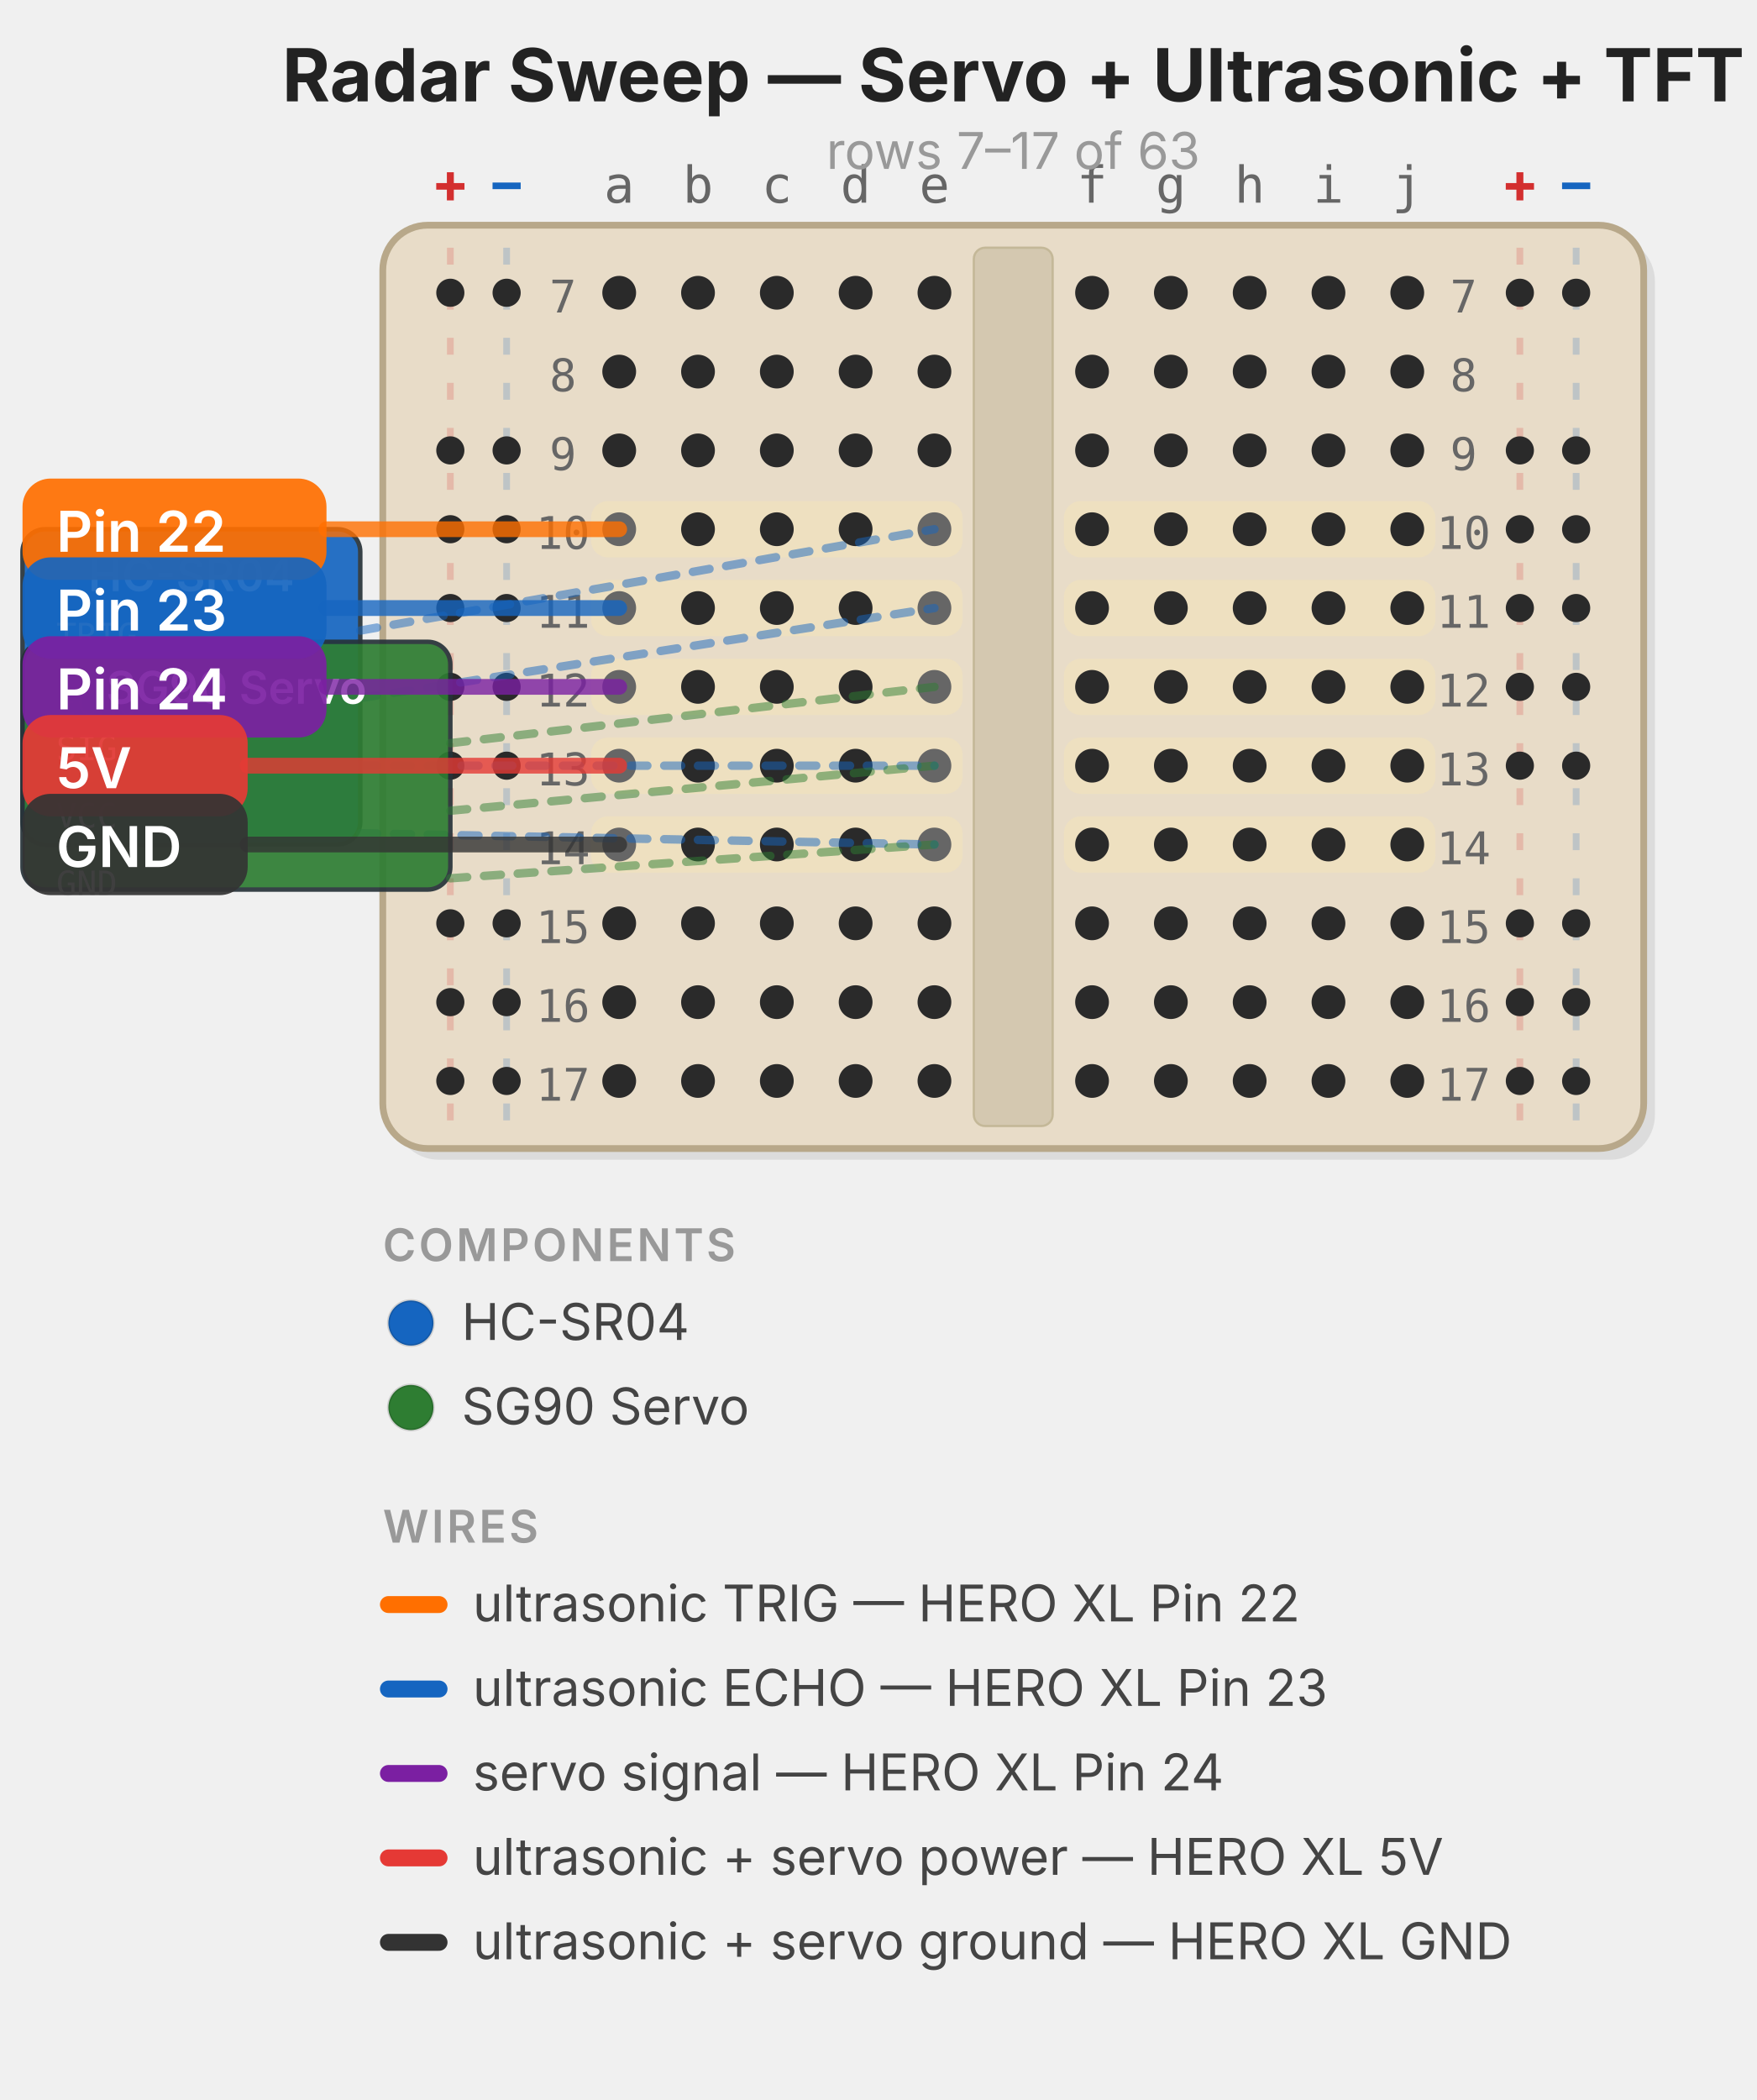
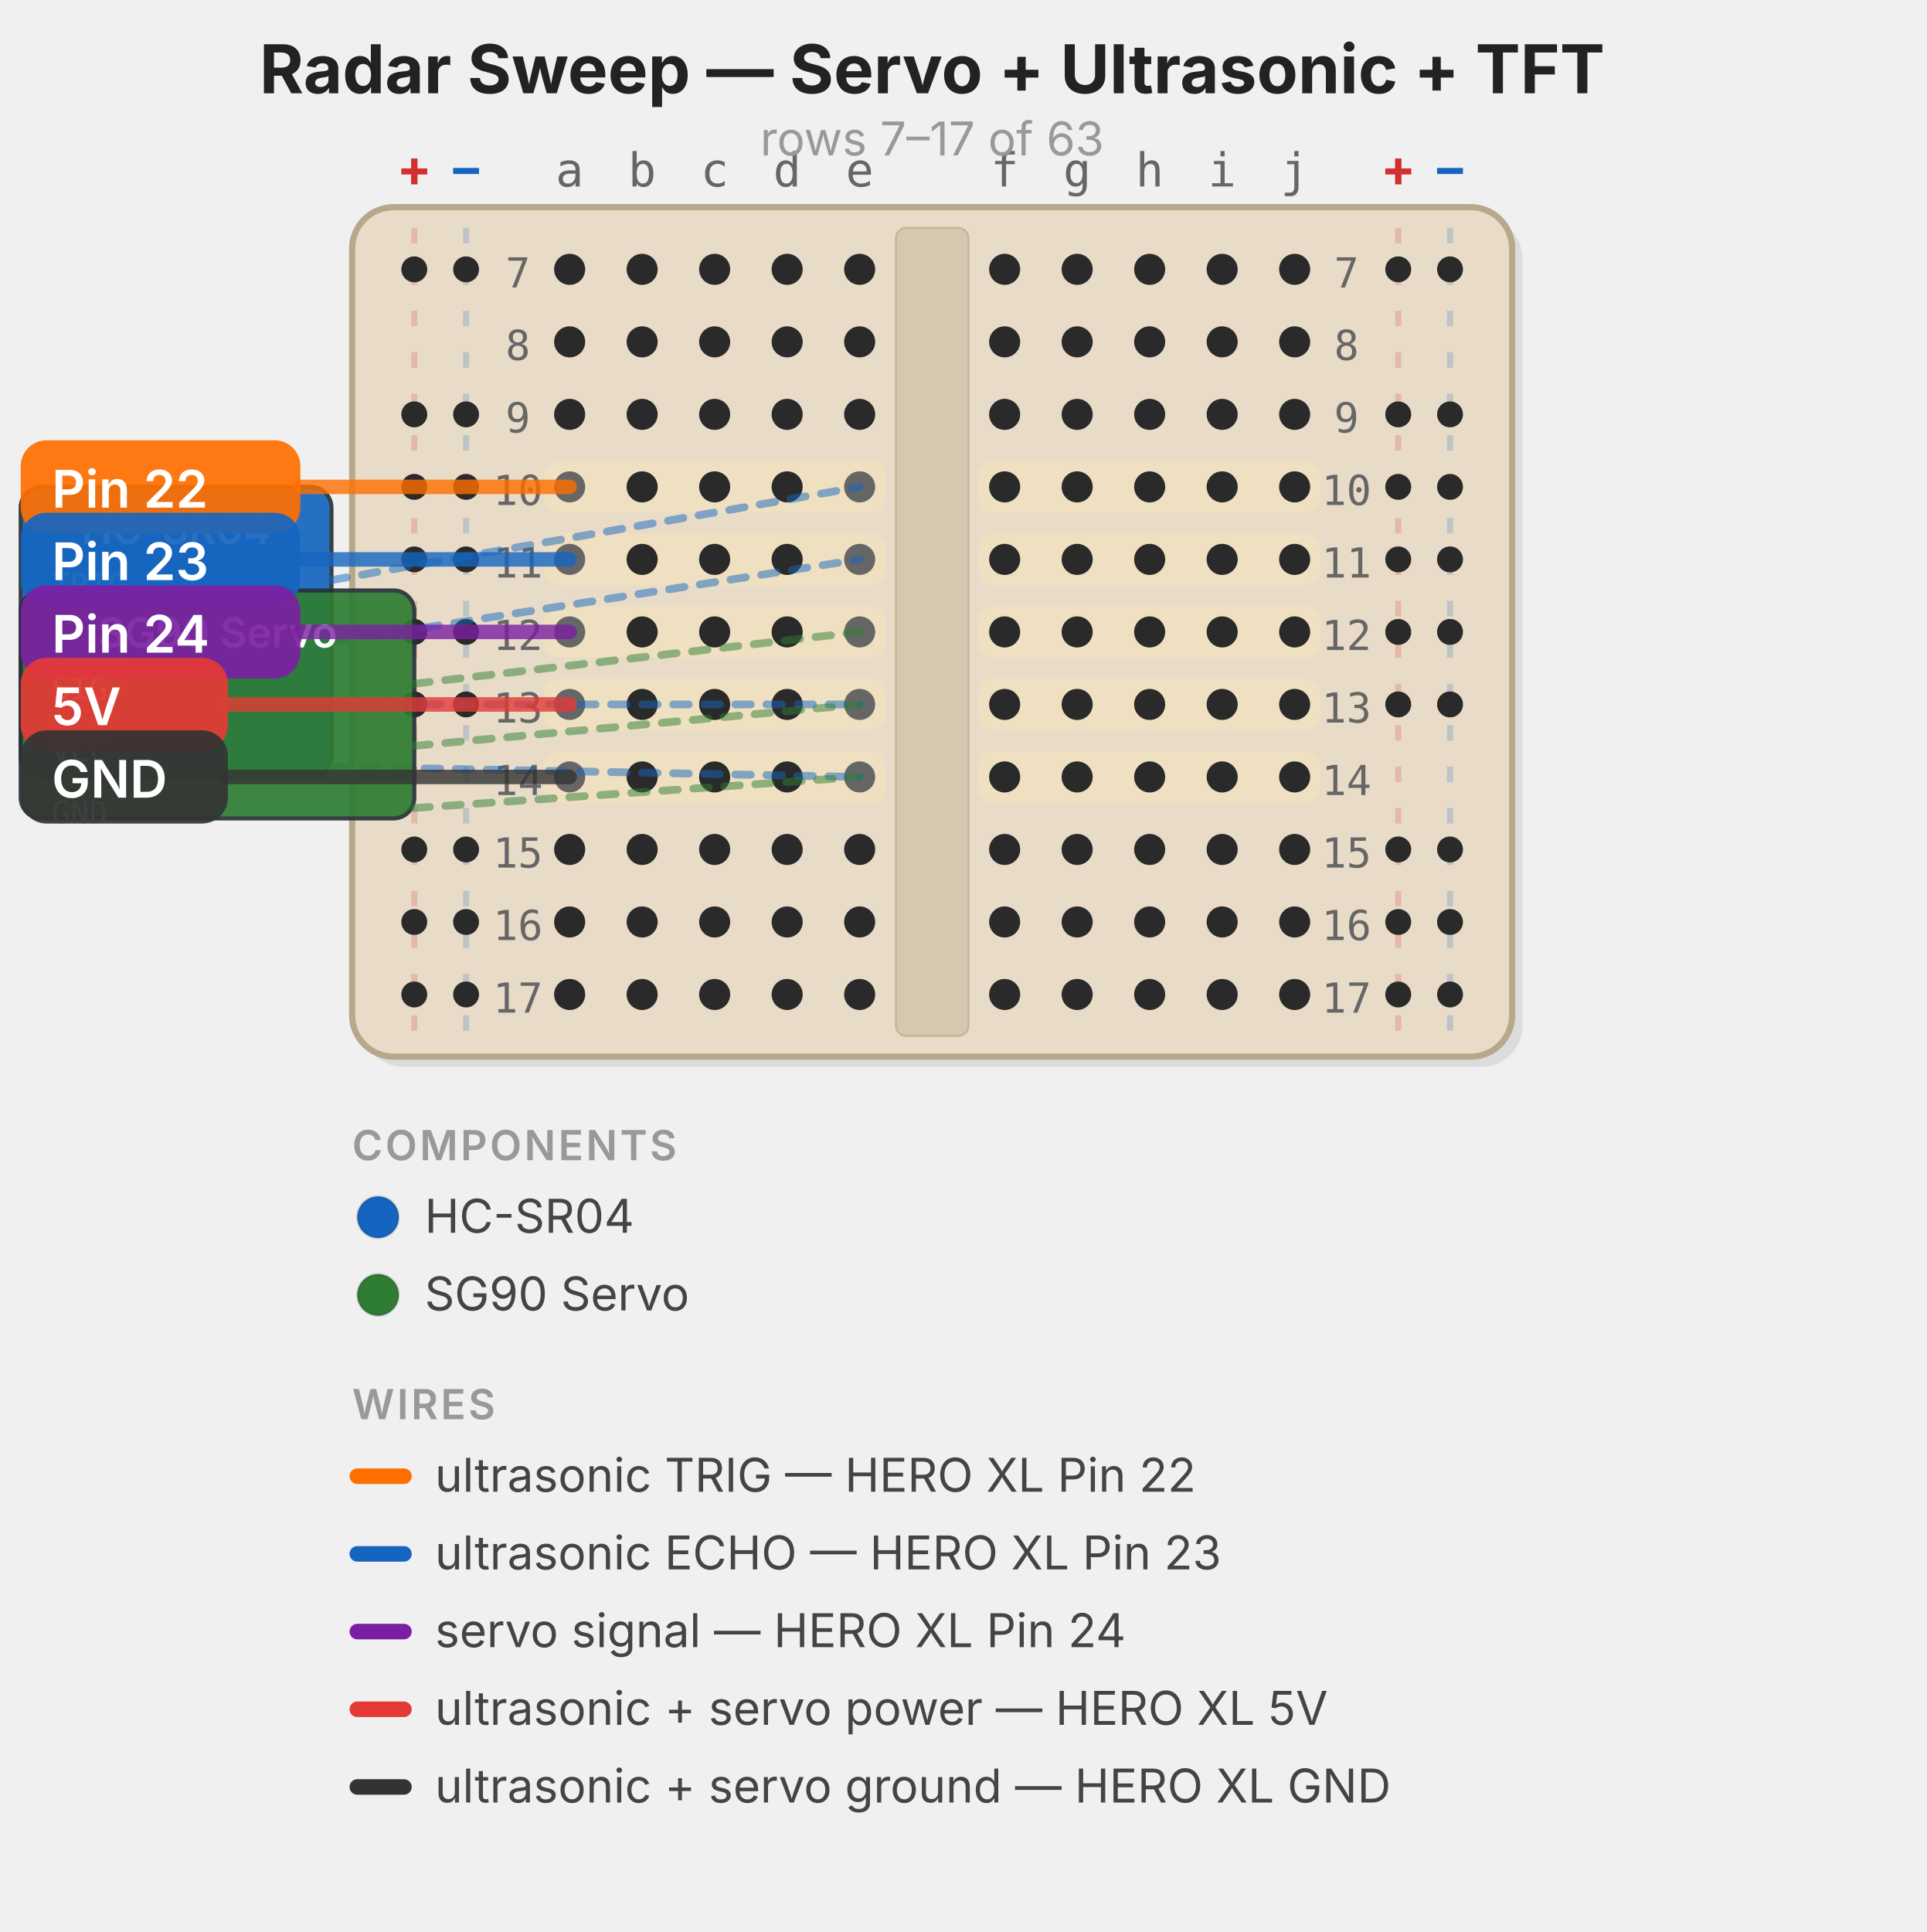
- <svg xmlns="http://www.w3.org/2000/svg" viewBox="0 0 312 373" width="312" height="373" style="background:#fff">
+ <svg xmlns="http://www.w3.org/2000/svg" viewBox="0 0 372 373" width="372" height="373" style="background:#fff">
  <rect x="70.0" y="42.0" width="224.0" height="164.0" rx="8" fill="#00000015" />
  <rect x="68.0" y="40.0" width="224.0" height="164.0" rx="8" fill="#e8dcc8" stroke="#b8a88a" stroke-width="1.2" />
  <rect x="173.0" y="44.0" width="14.0" height="156.0" rx="2" fill="#d4c8b0" stroke="#c4b898" stroke-width="0.4" />
  <line x1="80.0" y1="44.0" x2="80.0" y2="200.0" stroke="#d32f2f" stroke-width="1.2" opacity="0.2" stroke-dasharray="3,5" />
  <line x1="90.0" y1="44.0" x2="90.0" y2="200.0" stroke="#1565c0" stroke-width="1.2" opacity="0.2" stroke-dasharray="3,5" />
  <line x1="270.0" y1="44.0" x2="270.0" y2="200.0" stroke="#d32f2f" stroke-width="1.2" opacity="0.2" stroke-dasharray="3,5" />
  <line x1="280.0" y1="44.0" x2="280.0" y2="200.0" stroke="#1565c0" stroke-width="1.2" opacity="0.2" stroke-dasharray="3,5" />
  <rect x="105.0" y="89.0" width="66.0" height="10.0" rx="3" fill="#ffeaa7" opacity="0.25" />
  <rect x="189.0" y="89.0" width="66.0" height="10.0" rx="3" fill="#ffeaa7" opacity="0.25" />
  <rect x="105.0" y="103.0" width="66.0" height="10.0" rx="3" fill="#ffeaa7" opacity="0.25" />
  <rect x="189.0" y="103.0" width="66.0" height="10.0" rx="3" fill="#ffeaa7" opacity="0.25" />
  <rect x="105.0" y="117.0" width="66.0" height="10.0" rx="3" fill="#ffeaa7" opacity="0.25" />
  <rect x="189.0" y="117.0" width="66.0" height="10.0" rx="3" fill="#ffeaa7" opacity="0.25" />
  <rect x="105.0" y="131.0" width="66.0" height="10.0" rx="3" fill="#ffeaa7" opacity="0.25" />
  <rect x="189.0" y="131.0" width="66.0" height="10.0" rx="3" fill="#ffeaa7" opacity="0.25" />
  <rect x="105.0" y="145.0" width="66.0" height="10.0" rx="3" fill="#ffeaa7" opacity="0.25" />
  <rect x="189.0" y="145.0" width="66.0" height="10.0" rx="3" fill="#ffeaa7" opacity="0.25" />
  <circle cx="110.0" cy="52.0" r="3.0" fill="#2a2a2a" />
  <circle cx="110.0" cy="66.0" r="3.0" fill="#2a2a2a" />
  <circle cx="110.0" cy="80.0" r="3.0" fill="#2a2a2a" />
  <circle cx="110.0" cy="94.0" r="3.0" fill="#666" />
  <circle cx="110.0" cy="108.0" r="3.0" fill="#666" />
  <circle cx="110.0" cy="122.0" r="3.0" fill="#666" />
  <circle cx="110.0" cy="136.0" r="3.0" fill="#666" />
  <circle cx="110.0" cy="150.0" r="3.0" fill="#666" />
  <circle cx="110.0" cy="164.0" r="3.0" fill="#2a2a2a" />
  <circle cx="110.0" cy="178.0" r="3.0" fill="#2a2a2a" />
  <circle cx="110.0" cy="192.0" r="3.0" fill="#2a2a2a" />
  <circle cx="124.0" cy="52.0" r="3.0" fill="#2a2a2a" />
  <circle cx="124.0" cy="66.0" r="3.0" fill="#2a2a2a" />
  <circle cx="124.0" cy="80.0" r="3.0" fill="#2a2a2a" />
  <circle cx="124.0" cy="94.0" r="3.0" fill="#2a2a2a" />
  <circle cx="124.0" cy="108.0" r="3.0" fill="#2a2a2a" />
  <circle cx="124.0" cy="122.0" r="3.0" fill="#2a2a2a" />
  <circle cx="124.0" cy="136.0" r="3.0" fill="#2a2a2a" />
  <circle cx="124.0" cy="150.0" r="3.0" fill="#2a2a2a" />
  <circle cx="124.0" cy="164.0" r="3.0" fill="#2a2a2a" />
  <circle cx="124.0" cy="178.0" r="3.0" fill="#2a2a2a" />
  <circle cx="124.0" cy="192.0" r="3.0" fill="#2a2a2a" />
  <circle cx="138.0" cy="52.0" r="3.0" fill="#2a2a2a" />
  <circle cx="138.0" cy="66.0" r="3.0" fill="#2a2a2a" />
  <circle cx="138.0" cy="80.0" r="3.0" fill="#2a2a2a" />
  <circle cx="138.0" cy="94.0" r="3.0" fill="#2a2a2a" />
  <circle cx="138.0" cy="108.0" r="3.0" fill="#2a2a2a" />
  <circle cx="138.0" cy="122.0" r="3.0" fill="#2a2a2a" />
  <circle cx="138.0" cy="136.0" r="3.0" fill="#2a2a2a" />
  <circle cx="138.0" cy="150.0" r="3.0" fill="#2a2a2a" />
  <circle cx="138.0" cy="164.0" r="3.0" fill="#2a2a2a" />
  <circle cx="138.0" cy="178.0" r="3.0" fill="#2a2a2a" />
  <circle cx="138.0" cy="192.0" r="3.0" fill="#2a2a2a" />
  <circle cx="152.0" cy="52.0" r="3.0" fill="#2a2a2a" />
  <circle cx="152.0" cy="66.0" r="3.0" fill="#2a2a2a" />
  <circle cx="152.0" cy="80.0" r="3.0" fill="#2a2a2a" />
  <circle cx="152.0" cy="94.0" r="3.0" fill="#2a2a2a" />
  <circle cx="152.0" cy="108.0" r="3.0" fill="#2a2a2a" />
  <circle cx="152.0" cy="122.0" r="3.0" fill="#2a2a2a" />
  <circle cx="152.0" cy="136.0" r="3.0" fill="#2a2a2a" />
  <circle cx="152.0" cy="150.0" r="3.0" fill="#2a2a2a" />
  <circle cx="152.0" cy="164.0" r="3.0" fill="#2a2a2a" />
  <circle cx="152.0" cy="178.0" r="3.0" fill="#2a2a2a" />
  <circle cx="152.0" cy="192.0" r="3.0" fill="#2a2a2a" />
  <circle cx="166.0" cy="52.0" r="3.0" fill="#2a2a2a" />
  <circle cx="166.0" cy="66.0" r="3.0" fill="#2a2a2a" />
  <circle cx="166.0" cy="80.0" r="3.0" fill="#2a2a2a" />
  <circle cx="166.0" cy="94.0" r="3.0" fill="#666" />
  <circle cx="166.0" cy="108.0" r="3.0" fill="#666" />
  <circle cx="166.0" cy="122.0" r="3.0" fill="#666" />
  <circle cx="166.0" cy="136.0" r="3.0" fill="#666" />
  <circle cx="166.0" cy="150.0" r="3.0" fill="#666" />
  <circle cx="166.0" cy="164.0" r="3.0" fill="#2a2a2a" />
  <circle cx="166.0" cy="178.0" r="3.0" fill="#2a2a2a" />
  <circle cx="166.0" cy="192.0" r="3.0" fill="#2a2a2a" />
  <circle cx="194.0" cy="52.0" r="3.0" fill="#2a2a2a" />
  <circle cx="194.0" cy="66.0" r="3.0" fill="#2a2a2a" />
  <circle cx="194.0" cy="80.0" r="3.0" fill="#2a2a2a" />
  <circle cx="194.0" cy="94.0" r="3.0" fill="#2a2a2a" />
  <circle cx="194.0" cy="108.0" r="3.0" fill="#2a2a2a" />
  <circle cx="194.0" cy="122.0" r="3.0" fill="#2a2a2a" />
  <circle cx="194.0" cy="136.0" r="3.0" fill="#2a2a2a" />
  <circle cx="194.0" cy="150.0" r="3.0" fill="#2a2a2a" />
  <circle cx="194.0" cy="164.0" r="3.0" fill="#2a2a2a" />
  <circle cx="194.0" cy="178.0" r="3.0" fill="#2a2a2a" />
  <circle cx="194.0" cy="192.0" r="3.0" fill="#2a2a2a" />
  <circle cx="208.0" cy="52.0" r="3.0" fill="#2a2a2a" />
  <circle cx="208.0" cy="66.0" r="3.0" fill="#2a2a2a" />
  <circle cx="208.0" cy="80.0" r="3.0" fill="#2a2a2a" />
  <circle cx="208.0" cy="94.0" r="3.0" fill="#2a2a2a" />
  <circle cx="208.0" cy="108.0" r="3.0" fill="#2a2a2a" />
  <circle cx="208.0" cy="122.0" r="3.0" fill="#2a2a2a" />
  <circle cx="208.0" cy="136.0" r="3.0" fill="#2a2a2a" />
  <circle cx="208.0" cy="150.0" r="3.0" fill="#2a2a2a" />
  <circle cx="208.0" cy="164.0" r="3.0" fill="#2a2a2a" />
  <circle cx="208.0" cy="178.0" r="3.0" fill="#2a2a2a" />
  <circle cx="208.0" cy="192.0" r="3.0" fill="#2a2a2a" />
  <circle cx="222.0" cy="52.0" r="3.0" fill="#2a2a2a" />
  <circle cx="222.0" cy="66.0" r="3.0" fill="#2a2a2a" />
  <circle cx="222.0" cy="80.0" r="3.0" fill="#2a2a2a" />
  <circle cx="222.0" cy="94.0" r="3.0" fill="#2a2a2a" />
  <circle cx="222.0" cy="108.0" r="3.0" fill="#2a2a2a" />
  <circle cx="222.0" cy="122.0" r="3.0" fill="#2a2a2a" />
  <circle cx="222.0" cy="136.0" r="3.0" fill="#2a2a2a" />
  <circle cx="222.0" cy="150.0" r="3.0" fill="#2a2a2a" />
  <circle cx="222.0" cy="164.0" r="3.0" fill="#2a2a2a" />
  <circle cx="222.0" cy="178.0" r="3.0" fill="#2a2a2a" />
  <circle cx="222.0" cy="192.0" r="3.0" fill="#2a2a2a" />
  <circle cx="236.0" cy="52.0" r="3.0" fill="#2a2a2a" />
  <circle cx="236.0" cy="66.0" r="3.0" fill="#2a2a2a" />
  <circle cx="236.0" cy="80.0" r="3.0" fill="#2a2a2a" />
  <circle cx="236.0" cy="94.0" r="3.0" fill="#2a2a2a" />
  <circle cx="236.0" cy="108.0" r="3.0" fill="#2a2a2a" />
  <circle cx="236.0" cy="122.0" r="3.0" fill="#2a2a2a" />
  <circle cx="236.0" cy="136.0" r="3.0" fill="#2a2a2a" />
  <circle cx="236.0" cy="150.0" r="3.0" fill="#2a2a2a" />
  <circle cx="236.0" cy="164.0" r="3.0" fill="#2a2a2a" />
  <circle cx="236.0" cy="178.0" r="3.0" fill="#2a2a2a" />
  <circle cx="236.0" cy="192.0" r="3.0" fill="#2a2a2a" />
  <circle cx="250.0" cy="52.0" r="3.0" fill="#2a2a2a" />
  <circle cx="250.0" cy="66.0" r="3.0" fill="#2a2a2a" />
  <circle cx="250.0" cy="80.0" r="3.0" fill="#2a2a2a" />
  <circle cx="250.0" cy="94.0" r="3.0" fill="#2a2a2a" />
  <circle cx="250.0" cy="108.0" r="3.0" fill="#2a2a2a" />
  <circle cx="250.0" cy="122.0" r="3.0" fill="#2a2a2a" />
  <circle cx="250.0" cy="136.0" r="3.0" fill="#2a2a2a" />
  <circle cx="250.0" cy="150.0" r="3.0" fill="#2a2a2a" />
  <circle cx="250.0" cy="164.0" r="3.0" fill="#2a2a2a" />
  <circle cx="250.0" cy="178.0" r="3.0" fill="#2a2a2a" />
  <circle cx="250.0" cy="192.0" r="3.0" fill="#2a2a2a" />
  <circle cx="80.0" cy="52.0" r="2.5" fill="#2a2a2a" />
  <circle cx="80.0" cy="80.0" r="2.5" fill="#2a2a2a" />
  <circle cx="80.0" cy="94.0" r="2.5" fill="#2a2a2a" />
  <circle cx="80.0" cy="108.0" r="2.5" fill="#2a2a2a" />
  <circle cx="80.0" cy="122.0" r="2.5" fill="#2a2a2a" />
  <circle cx="80.0" cy="136.0" r="2.5" fill="#2a2a2a" />
  <circle cx="80.0" cy="164.0" r="2.5" fill="#2a2a2a" />
  <circle cx="80.0" cy="178.0" r="2.5" fill="#2a2a2a" />
  <circle cx="80.0" cy="192.0" r="2.5" fill="#2a2a2a" />
  <circle cx="90.0" cy="52.0" r="2.5" fill="#2a2a2a" />
  <circle cx="90.0" cy="80.0" r="2.5" fill="#2a2a2a" />
  <circle cx="90.0" cy="94.0" r="2.5" fill="#2a2a2a" />
  <circle cx="90.0" cy="108.0" r="2.5" fill="#2a2a2a" />
  <circle cx="90.0" cy="122.0" r="2.5" fill="#2a2a2a" />
  <circle cx="90.0" cy="136.0" r="2.5" fill="#2a2a2a" />
  <circle cx="90.0" cy="164.0" r="2.5" fill="#2a2a2a" />
  <circle cx="90.0" cy="178.0" r="2.5" fill="#2a2a2a" />
  <circle cx="90.0" cy="192.0" r="2.5" fill="#2a2a2a" />
  <circle cx="270.0" cy="52.0" r="2.5" fill="#2a2a2a" />
  <circle cx="270.0" cy="80.0" r="2.5" fill="#2a2a2a" />
  <circle cx="270.0" cy="94.0" r="2.5" fill="#2a2a2a" />
  <circle cx="270.0" cy="108.0" r="2.5" fill="#2a2a2a" />
  <circle cx="270.0" cy="122.0" r="2.5" fill="#2a2a2a" />
  <circle cx="270.0" cy="136.0" r="2.5" fill="#2a2a2a" />
  <circle cx="270.0" cy="164.0" r="2.5" fill="#2a2a2a" />
  <circle cx="270.0" cy="178.0" r="2.5" fill="#2a2a2a" />
  <circle cx="270.0" cy="192.0" r="2.5" fill="#2a2a2a" />
  <circle cx="280.0" cy="52.0" r="2.5" fill="#2a2a2a" />
  <circle cx="280.0" cy="80.0" r="2.5" fill="#2a2a2a" />
  <circle cx="280.0" cy="94.0" r="2.5" fill="#2a2a2a" />
  <circle cx="280.0" cy="108.0" r="2.5" fill="#2a2a2a" />
  <circle cx="280.0" cy="122.0" r="2.5" fill="#2a2a2a" />
  <circle cx="280.0" cy="136.0" r="2.5" fill="#2a2a2a" />
  <circle cx="280.0" cy="164.0" r="2.5" fill="#2a2a2a" />
  <circle cx="280.0" cy="178.0" r="2.5" fill="#2a2a2a" />
  <circle cx="280.0" cy="192.0" r="2.5" fill="#2a2a2a" />
  <text x="110.0" y="36.0" font-size="9" fill="#666" text-anchor="middle" font-family="'SF Mono', 'Cascadia Code', 'Fira Code', monospace">a</text>
  <text x="124.0" y="36.0" font-size="9" fill="#666" text-anchor="middle" font-family="'SF Mono', 'Cascadia Code', 'Fira Code', monospace">b</text>
  <text x="138.0" y="36.0" font-size="9" fill="#666" text-anchor="middle" font-family="'SF Mono', 'Cascadia Code', 'Fira Code', monospace">c</text>
  <text x="152.0" y="36.0" font-size="9" fill="#666" text-anchor="middle" font-family="'SF Mono', 'Cascadia Code', 'Fira Code', monospace">d</text>
  <text x="166.0" y="36.0" font-size="9" fill="#666" text-anchor="middle" font-family="'SF Mono', 'Cascadia Code', 'Fira Code', monospace">e</text>
  <text x="194.0" y="36.0" font-size="9" fill="#666" text-anchor="middle" font-family="'SF Mono', 'Cascadia Code', 'Fira Code', monospace">f</text>
  <text x="208.0" y="36.0" font-size="9" fill="#666" text-anchor="middle" font-family="'SF Mono', 'Cascadia Code', 'Fira Code', monospace">g</text>
  <text x="222.0" y="36.0" font-size="9" fill="#666" text-anchor="middle" font-family="'SF Mono', 'Cascadia Code', 'Fira Code', monospace">h</text>
  <text x="236.0" y="36.0" font-size="9" fill="#666" text-anchor="middle" font-family="'SF Mono', 'Cascadia Code', 'Fira Code', monospace">i</text>
  <text x="250.0" y="36.0" font-size="9" fill="#666" text-anchor="middle" font-family="'SF Mono', 'Cascadia Code', 'Fira Code', monospace">j</text>
  <text x="80.0" y="36.0" font-size="10" fill="#d32f2f" font-weight="bold" text-anchor="middle" font-family="system-ui, -apple-system, 'Segoe UI', sans-serif">+</text>
  <text x="90.0" y="36.0" font-size="10" fill="#1565c0" font-weight="bold" text-anchor="middle" font-family="system-ui, -apple-system, 'Segoe UI', sans-serif">–</text>
  <text x="270.0" y="36.0" font-size="10" fill="#d32f2f" font-weight="bold" text-anchor="middle" font-family="system-ui, -apple-system, 'Segoe UI', sans-serif">+</text>
  <text x="280.0" y="36.0" font-size="10" fill="#1565c0" font-weight="bold" text-anchor="middle" font-family="system-ui, -apple-system, 'Segoe UI', sans-serif">–</text>
  <text x="100.0" y="55.5" font-size="8" fill="#666" text-anchor="middle" font-family="'SF Mono', 'Cascadia Code', 'Fira Code', monospace">7</text>
  <text x="260.0" y="55.5" font-size="8" fill="#666" text-anchor="middle" font-family="'SF Mono', 'Cascadia Code', 'Fira Code', monospace">7</text>
  <text x="100.0" y="69.5" font-size="8" fill="#666" text-anchor="middle" font-family="'SF Mono', 'Cascadia Code', 'Fira Code', monospace">8</text>
  <text x="260.0" y="69.5" font-size="8" fill="#666" text-anchor="middle" font-family="'SF Mono', 'Cascadia Code', 'Fira Code', monospace">8</text>
  <text x="100.0" y="83.5" font-size="8" fill="#666" text-anchor="middle" font-family="'SF Mono', 'Cascadia Code', 'Fira Code', monospace">9</text>
  <text x="260.0" y="83.5" font-size="8" fill="#666" text-anchor="middle" font-family="'SF Mono', 'Cascadia Code', 'Fira Code', monospace">9</text>
  <text x="100.0" y="97.5" font-size="8" fill="#666" text-anchor="middle" font-family="'SF Mono', 'Cascadia Code', 'Fira Code', monospace">10</text>
  <text x="260.0" y="97.5" font-size="8" fill="#666" text-anchor="middle" font-family="'SF Mono', 'Cascadia Code', 'Fira Code', monospace">10</text>
  <text x="100.0" y="111.5" font-size="8" fill="#666" text-anchor="middle" font-family="'SF Mono', 'Cascadia Code', 'Fira Code', monospace">11</text>
  <text x="260.0" y="111.5" font-size="8" fill="#666" text-anchor="middle" font-family="'SF Mono', 'Cascadia Code', 'Fira Code', monospace">11</text>
  <text x="100.0" y="125.5" font-size="8" fill="#666" text-anchor="middle" font-family="'SF Mono', 'Cascadia Code', 'Fira Code', monospace">12</text>
  <text x="260.0" y="125.5" font-size="8" fill="#666" text-anchor="middle" font-family="'SF Mono', 'Cascadia Code', 'Fira Code', monospace">12</text>
  <text x="100.0" y="139.5" font-size="8" fill="#666" text-anchor="middle" font-family="'SF Mono', 'Cascadia Code', 'Fira Code', monospace">13</text>
  <text x="260.0" y="139.5" font-size="8" fill="#666" text-anchor="middle" font-family="'SF Mono', 'Cascadia Code', 'Fira Code', monospace">13</text>
  <text x="100.0" y="153.5" font-size="8" fill="#666" text-anchor="middle" font-family="'SF Mono', 'Cascadia Code', 'Fira Code', monospace">14</text>
  <text x="260.0" y="153.5" font-size="8" fill="#666" text-anchor="middle" font-family="'SF Mono', 'Cascadia Code', 'Fira Code', monospace">14</text>
  <text x="100.0" y="167.5" font-size="8" fill="#666" text-anchor="middle" font-family="'SF Mono', 'Cascadia Code', 'Fira Code', monospace">15</text>
  <text x="260.0" y="167.5" font-size="8" fill="#666" text-anchor="middle" font-family="'SF Mono', 'Cascadia Code', 'Fira Code', monospace">15</text>
  <text x="100.0" y="181.5" font-size="8" fill="#666" text-anchor="middle" font-family="'SF Mono', 'Cascadia Code', 'Fira Code', monospace">16</text>
  <text x="260.0" y="181.5" font-size="8" fill="#666" text-anchor="middle" font-family="'SF Mono', 'Cascadia Code', 'Fira Code', monospace">16</text>
  <text x="100.0" y="195.5" font-size="8" fill="#666" text-anchor="middle" font-family="'SF Mono', 'Cascadia Code', 'Fira Code', monospace">17</text>
  <text x="260.0" y="195.5" font-size="8" fill="#666" text-anchor="middle" font-family="'SF Mono', 'Cascadia Code', 'Fira Code', monospace">17</text>
  <rect x="4.0" y="94.0" width="60.0" height="56.0" rx="4" fill="#1565c0" stroke="#263238" stroke-width="0.8" opacity="0.92" />
  <text x="34.0" y="105.0" font-size="8" fill="white" font-weight="600" text-anchor="middle" font-family="system-ui, -apple-system, 'Segoe UI', sans-serif">HC-SR04</text>
  <text x="10.0" y="115.0" font-size="6" fill="#ccc" font-family="'SF Mono', 'Cascadia Code', 'Fira Code', monospace">TRIG</text>
  <line x1="64.0" y1="112.0" x2="166.0" y2="94.0" stroke="#1565c0" stroke-width="1.5" stroke-linecap="round" opacity="0.5" stroke-dasharray="3,3" />
  <text x="10.0" y="127.0" font-size="6" fill="#ccc" font-family="'SF Mono', 'Cascadia Code', 'Fira Code', monospace">ECHO</text>
  <line x1="64.0" y1="124.0" x2="166.0" y2="108.0" stroke="#1565c0" stroke-width="1.5" stroke-linecap="round" opacity="0.5" stroke-dasharray="3,3" />
  <text x="10.0" y="139.0" font-size="6" fill="#ccc" font-family="'SF Mono', 'Cascadia Code', 'Fira Code', monospace">VCC</text>
  <line x1="64.0" y1="136.0" x2="166.0" y2="136.0" stroke="#1565c0" stroke-width="1.5" stroke-linecap="round" opacity="0.5" stroke-dasharray="3,3" />
  <text x="10.0" y="151.0" font-size="6" fill="#ccc" font-family="'SF Mono', 'Cascadia Code', 'Fira Code', monospace">GND</text>
  <line x1="64.0" y1="148.0" x2="166.0" y2="150.0" stroke="#1565c0" stroke-width="1.5" stroke-linecap="round" opacity="0.5" stroke-dasharray="3,3" />
  <rect x="4.0" y="114.0" width="76.0" height="44.0" rx="4" fill="#2e7d32" stroke="#263238" stroke-width="0.8" opacity="0.92" />
  <text x="42.0" y="125.0" font-size="8" fill="white" font-weight="600" text-anchor="middle" font-family="system-ui, -apple-system, 'Segoe UI', sans-serif">SG90 Servo</text>
  <text x="10.0" y="135.0" font-size="6" fill="#ccc" font-family="'SF Mono', 'Cascadia Code', 'Fira Code', monospace">SIG</text>
  <line x1="80.0" y1="132.0" x2="166.0" y2="122.0" stroke="#2e7d32" stroke-width="1.5" stroke-linecap="round" opacity="0.5" stroke-dasharray="3,3" />
  <text x="10.0" y="147.0" font-size="6" fill="#ccc" font-family="'SF Mono', 'Cascadia Code', 'Fira Code', monospace">VCC</text>
  <line x1="80.0" y1="144.0" x2="166.0" y2="136.0" stroke="#2e7d32" stroke-width="1.5" stroke-linecap="round" opacity="0.5" stroke-dasharray="3,3" />
  <text x="10.0" y="159.0" font-size="6" fill="#ccc" font-family="'SF Mono', 'Cascadia Code', 'Fira Code', monospace">GND</text>
  <line x1="80.0" y1="156.0" x2="166.0" y2="150.0" stroke="#2e7d32" stroke-width="1.5" stroke-linecap="round" opacity="0.5" stroke-dasharray="3,3" />
  <line x1="58.0" y1="94.0" x2="110.0" y2="94.0" stroke="#ff6f00" stroke-width="2.8" stroke-linecap="round" opacity="0.8" />
  <rect x="4.0" y="85.0" width="54.0" height="18.0" rx="5" fill="#ff6f00" opacity="0.92" />
  <text x="10.0" y="98.0" font-size="10" fill="white" font-weight="600" font-family="system-ui, -apple-system, 'Segoe UI', sans-serif">Pin 22</text>
  <line x1="58.0" y1="108.0" x2="110.0" y2="108.0" stroke="#1565c0" stroke-width="2.8" stroke-linecap="round" opacity="0.8" />
  <rect x="4.0" y="99.0" width="54.0" height="18.0" rx="5" fill="#1565c0" opacity="0.92" />
  <text x="10.0" y="112.0" font-size="10" fill="white" font-weight="600" font-family="system-ui, -apple-system, 'Segoe UI', sans-serif">Pin 23</text>
  <line x1="58.0" y1="122.0" x2="110.0" y2="122.0" stroke="#7b1fa2" stroke-width="2.8" stroke-linecap="round" opacity="0.8" />
  <rect x="4.0" y="113.0" width="54.0" height="18.0" rx="5" fill="#7b1fa2" opacity="0.92" />
  <text x="10.0" y="126.0" font-size="10" fill="white" font-weight="600" font-family="system-ui, -apple-system, 'Segoe UI', sans-serif">Pin 24</text>
  <line x1="44.0" y1="136.0" x2="110.0" y2="136.0" stroke="#e53935" stroke-width="2.8" stroke-linecap="round" opacity="0.8" />
  <rect x="4.0" y="127.0" width="40.0" height="18.0" rx="5" fill="#e53935" opacity="0.92" />
  <text x="10.0" y="140.0" font-size="10" fill="white" font-weight="600" font-family="system-ui, -apple-system, 'Segoe UI', sans-serif">5V</text>
  <line x1="44.0" y1="150.0" x2="110.0" y2="150.0" stroke="#333333" stroke-width="2.8" stroke-linecap="round" opacity="0.8" />
  <rect x="4.0" y="141.0" width="40.0" height="18.0" rx="5" fill="#333333" opacity="0.92" />
  <text x="10.0" y="154.0" font-size="10" fill="white" font-weight="600" font-family="system-ui, -apple-system, 'Segoe UI', sans-serif">GND</text>
  <text x="68.0" y="224.0" font-size="8" fill="#999" font-weight="600" letter-spacing="0.5" font-family="system-ui, -apple-system, 'Segoe UI', sans-serif">COMPONENTS</text>
  <circle cx="73.0" cy="235.0" r="4.0" fill="#1565c0" stroke="#0002" stroke-width="0.5" />
  <text x="82.0" y="238.0" font-size="9" fill="#444" font-family="system-ui, -apple-system, 'Segoe UI', sans-serif">HC-SR04</text>
  <circle cx="73.0" cy="250.0" r="4.0" fill="#2e7d32" stroke="#0002" stroke-width="0.5" />
  <text x="82.0" y="253.0" font-size="9" fill="#444" font-family="system-ui, -apple-system, 'Segoe UI', sans-serif">SG90 Servo</text>
  <text x="68.0" y="274.0" font-size="8" fill="#999" font-weight="600" letter-spacing="0.5" font-family="system-ui, -apple-system, 'Segoe UI', sans-serif">WIRES</text>
  <line x1="69.0" y1="285.0" x2="78.0" y2="285.0" stroke="#ff6f00" stroke-width="3" stroke-linecap="round" />
  <text x="84.0" y="288.0" font-size="9" fill="#444" font-family="system-ui, -apple-system, 'Segoe UI', sans-serif">ultrasonic TRIG — HERO XL Pin 22</text>
  <line x1="69.0" y1="300.0" x2="78.0" y2="300.0" stroke="#1565c0" stroke-width="3" stroke-linecap="round" />
  <text x="84.0" y="303.0" font-size="9" fill="#444" font-family="system-ui, -apple-system, 'Segoe UI', sans-serif">ultrasonic ECHO — HERO XL Pin 23</text>
  <line x1="69.0" y1="315.0" x2="78.0" y2="315.0" stroke="#7b1fa2" stroke-width="3" stroke-linecap="round" />
  <text x="84.0" y="318.0" font-size="9" fill="#444" font-family="system-ui, -apple-system, 'Segoe UI', sans-serif">servo signal — HERO XL Pin 24</text>
  <line x1="69.0" y1="330.0" x2="78.0" y2="330.0" stroke="#e53935" stroke-width="3" stroke-linecap="round" />
  <text x="84.0" y="333.0" font-size="9" fill="#444" font-family="system-ui, -apple-system, 'Segoe UI', sans-serif">ultrasonic + servo power — HERO XL 5V</text>
  <line x1="69.0" y1="345.0" x2="78.0" y2="345.0" stroke="#333333" stroke-width="3" stroke-linecap="round" />
  <text x="84.0" y="348.0" font-size="9" fill="#444" font-family="system-ui, -apple-system, 'Segoe UI', sans-serif">ultrasonic + servo ground — HERO XL GND</text>
  <text x="180.0" y="18.0" font-size="13" fill="#222" font-weight="700" text-anchor="middle" font-family="system-ui, -apple-system, 'Segoe UI', sans-serif">Radar Sweep — Servo + Ultrasonic + TFT</text>
  <text x="180.0" y="30.0" font-size="9" fill="#999" text-anchor="middle" font-family="system-ui, -apple-system, 'Segoe UI', sans-serif">rows 7–17 of 63</text>
</svg>
